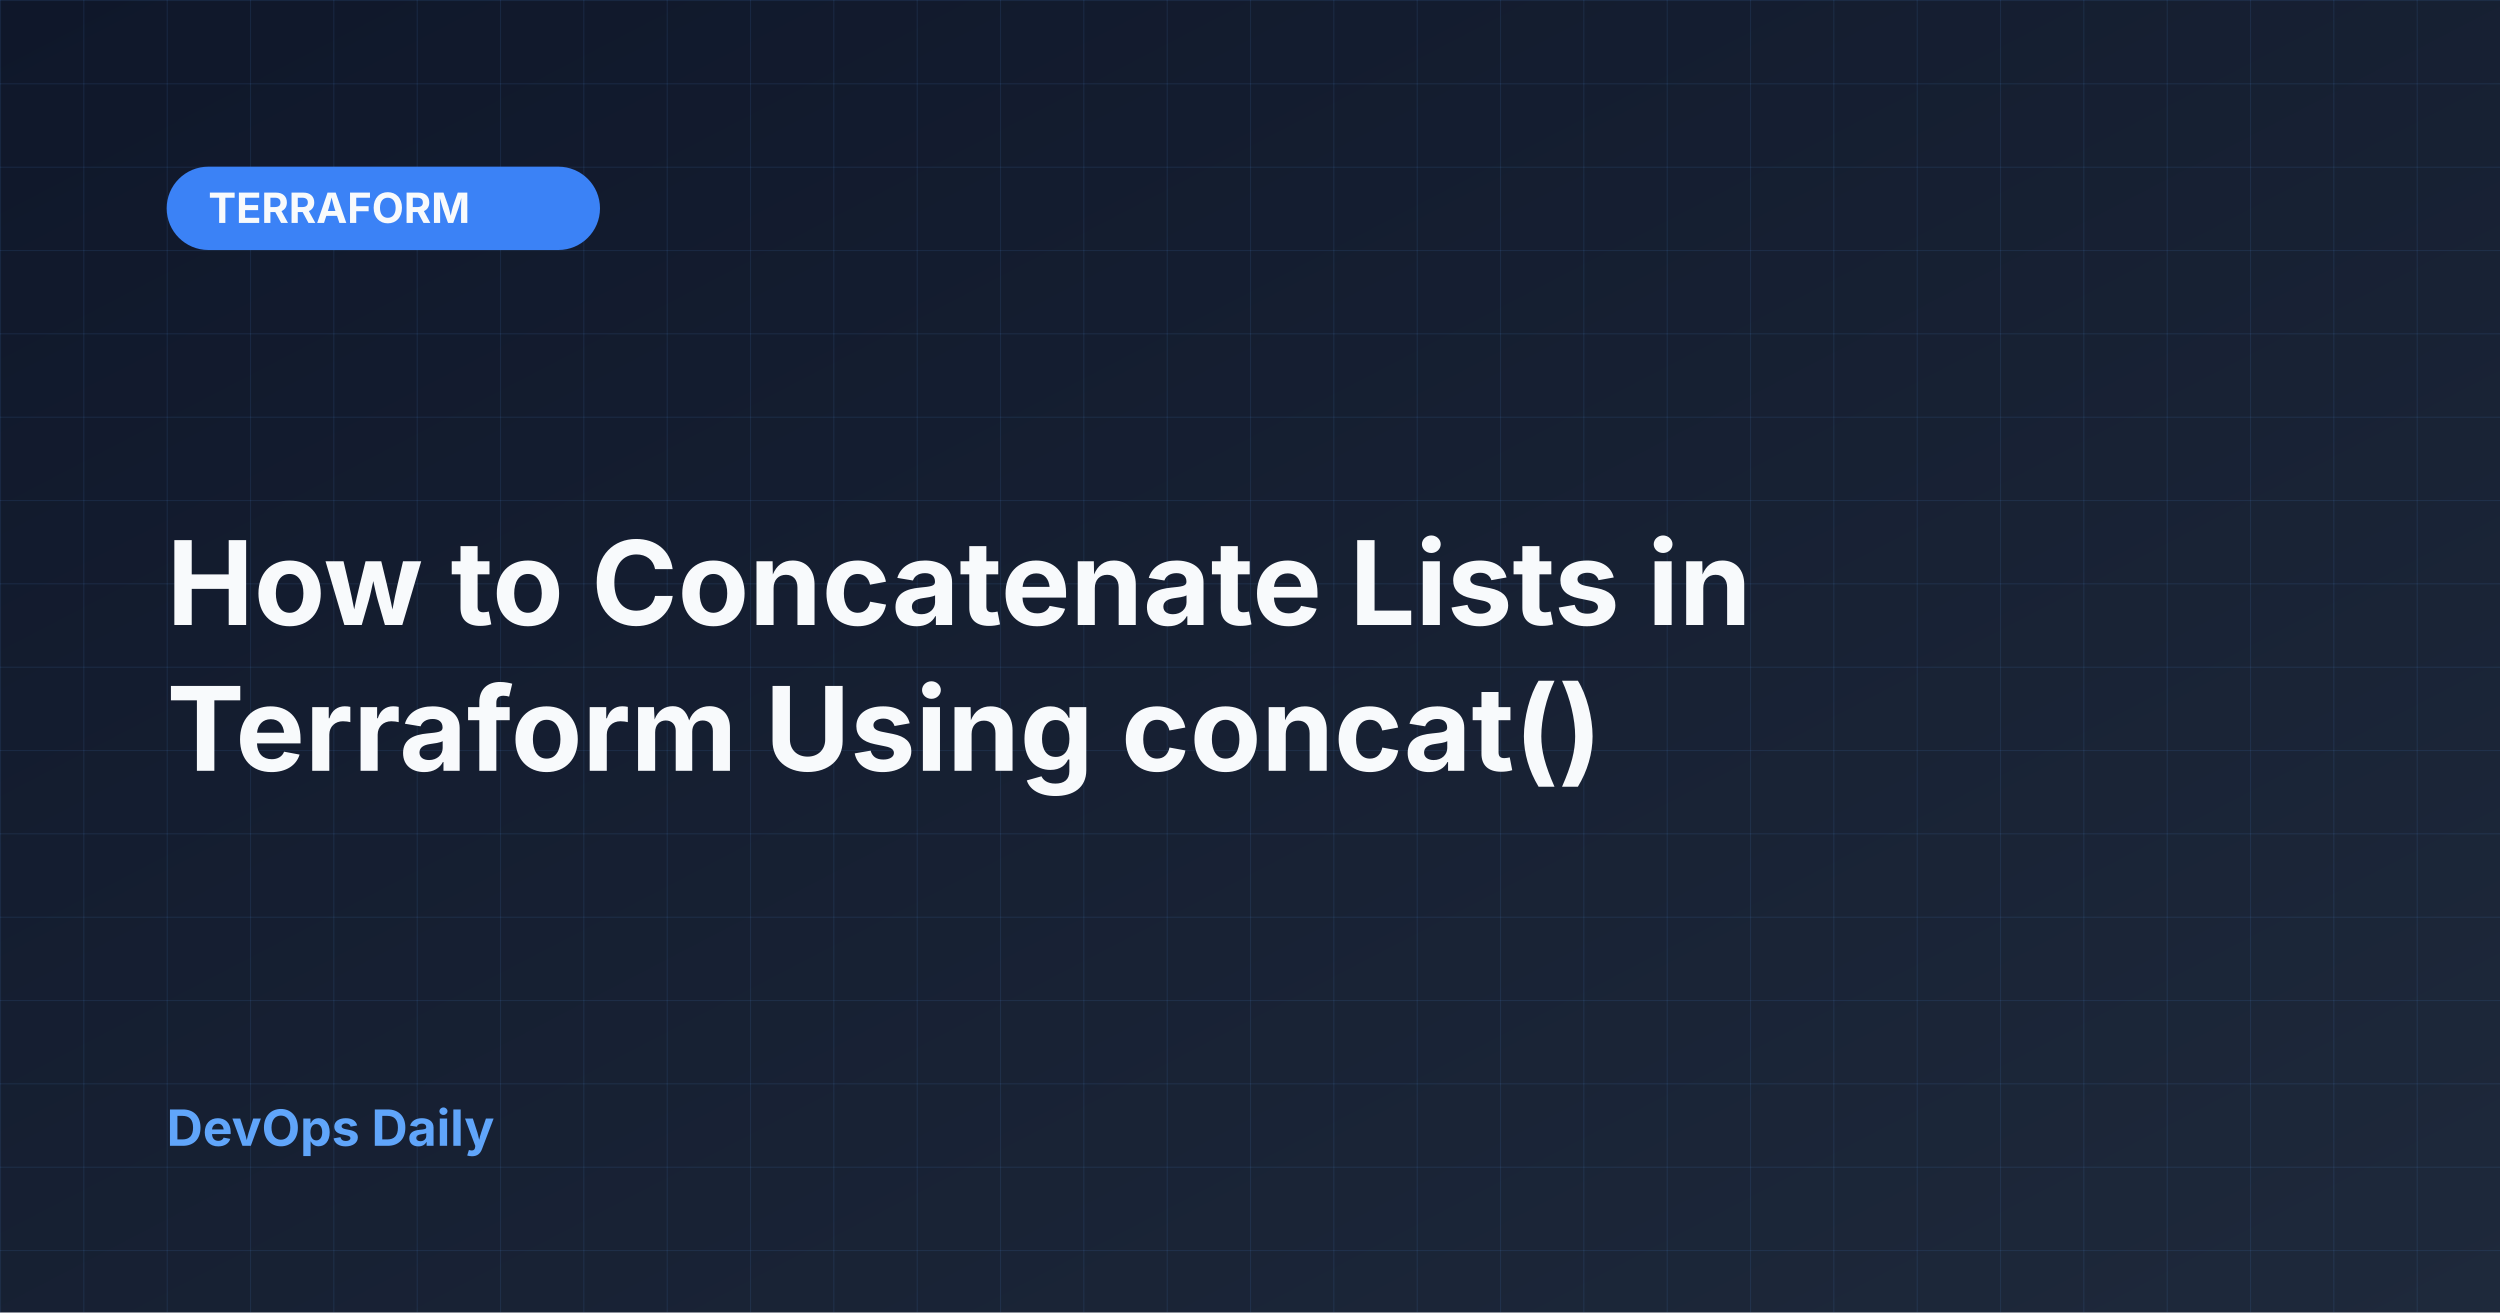
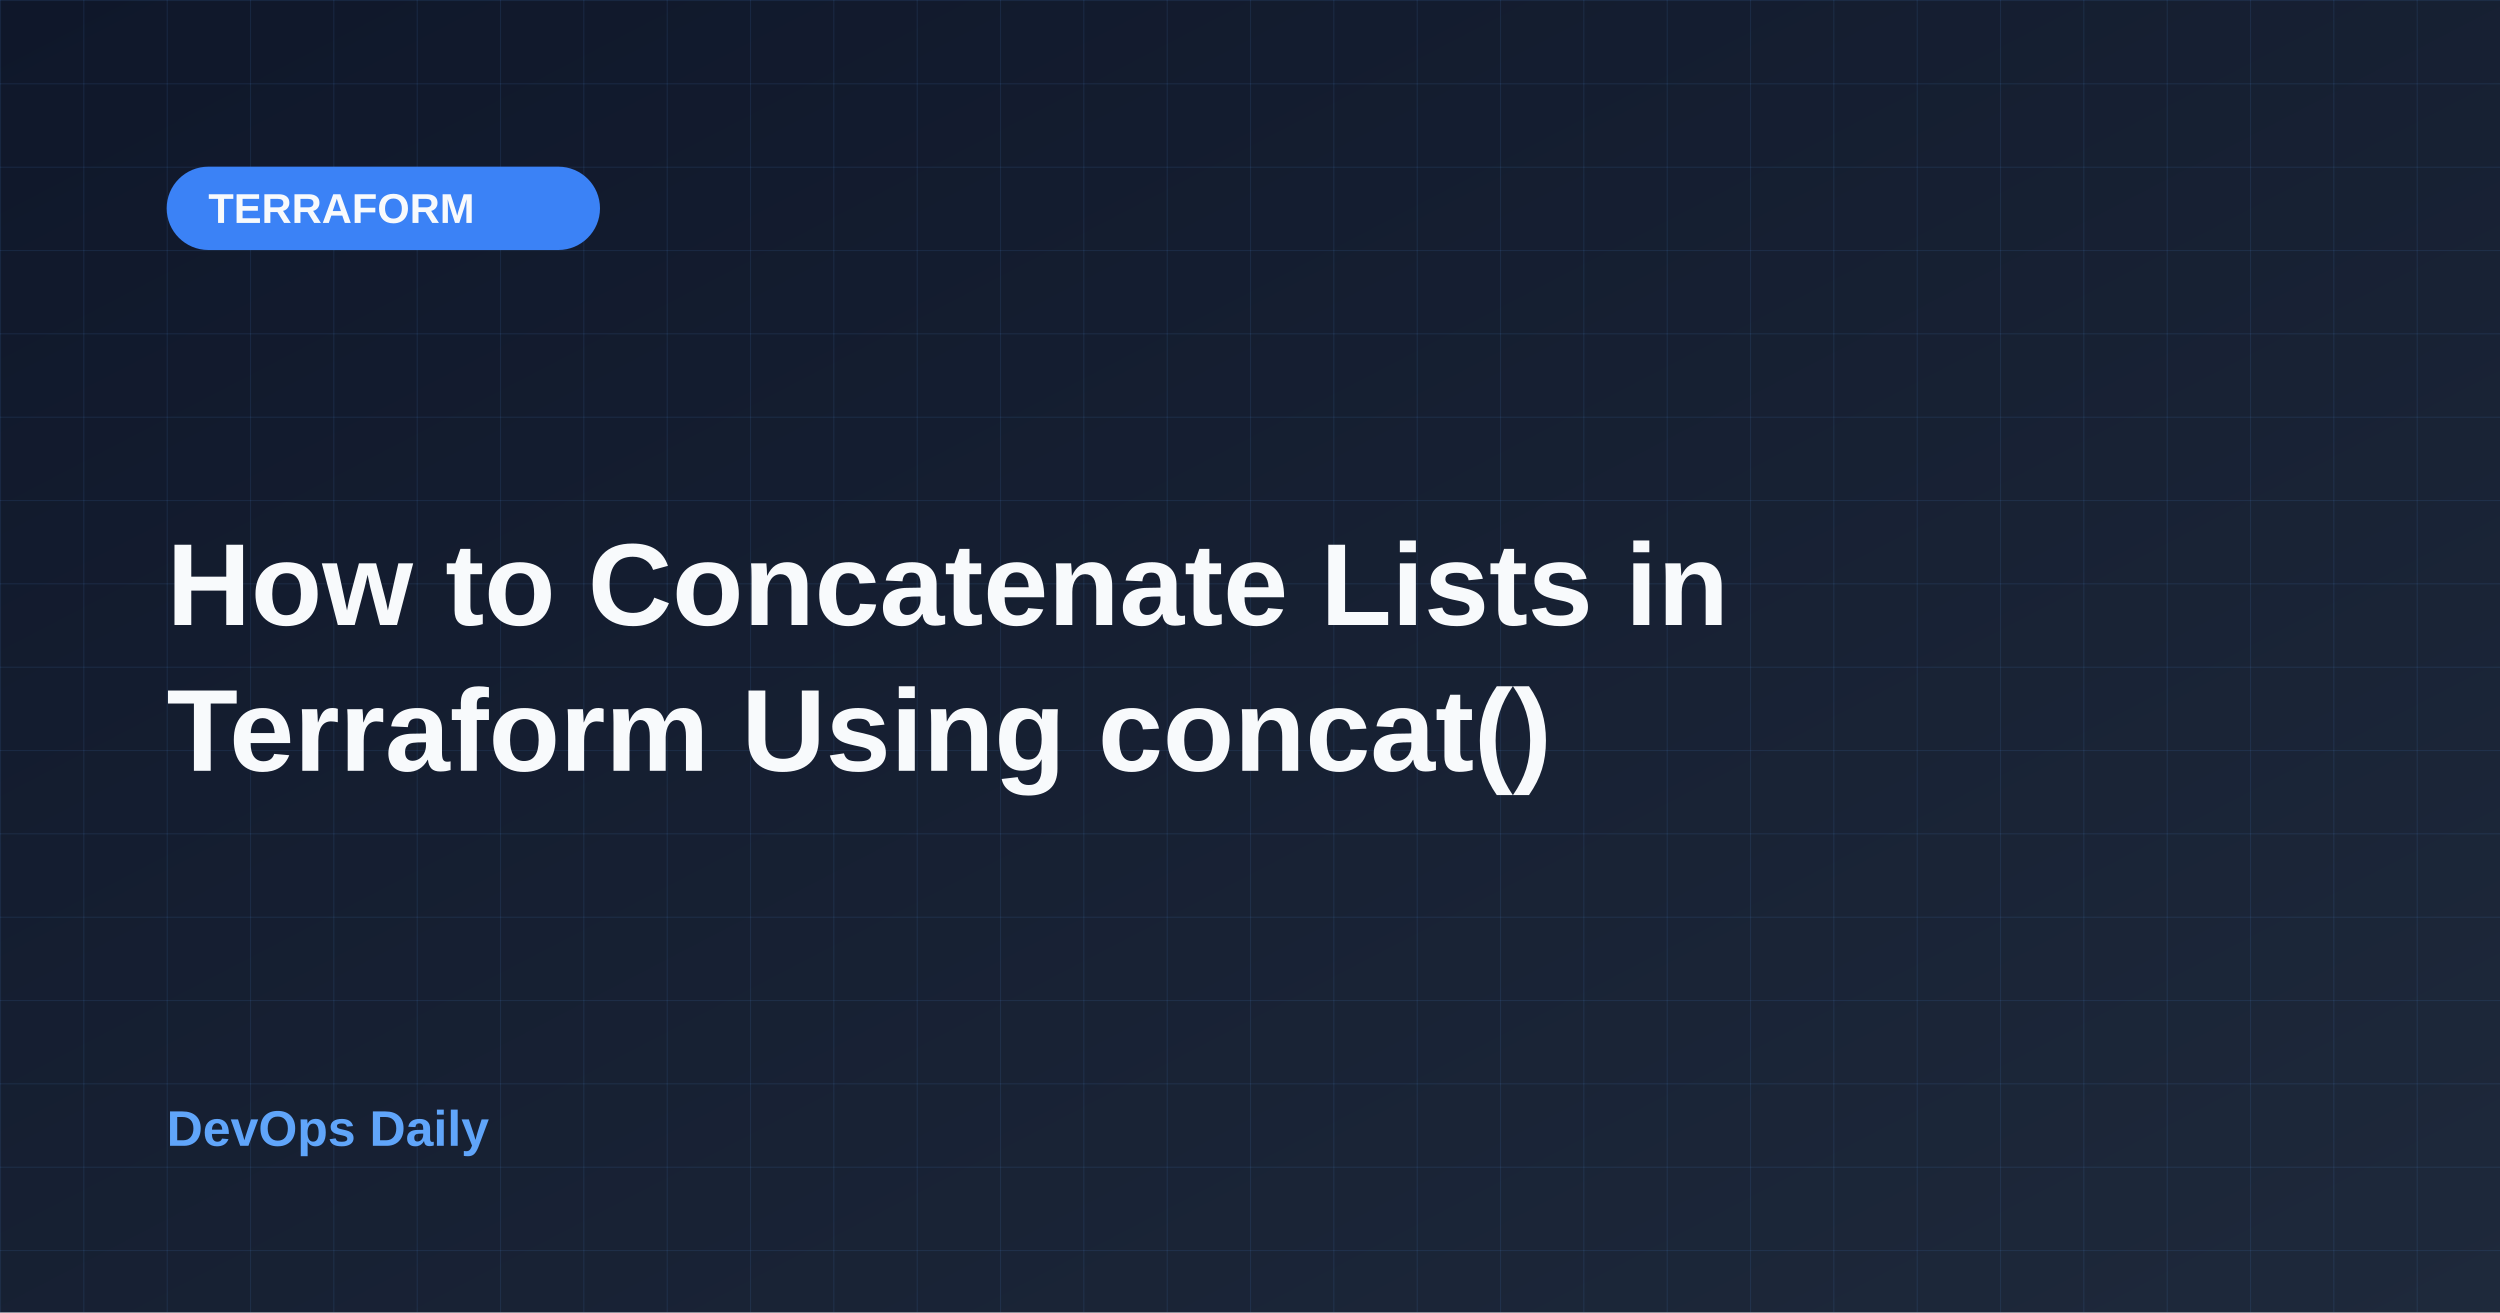
<svg xmlns="http://www.w3.org/2000/svg" width="1200" height="630">
  <defs>
    <linearGradient id="bgGradient" x1="0%" y1="0%" x2="100%" y2="100%">
      <stop offset="0%" style="stop-color:#0f172a;stop-opacity:1" />
      <stop offset="100%" style="stop-color:#1e293b;stop-opacity:1" />
    </linearGradient>
    <pattern id="grid" x="0" y="0" width="40" height="40" patternUnits="userSpaceOnUse">
      <line x1="0" y1="0" x2="0" y2="40" stroke="#60a5fa" stroke-width="1" opacity="0.1" />
      <line x1="0" y1="0" x2="40" y2="0" stroke="#60a5fa" stroke-width="1" opacity="0.1" />
    </pattern>
  </defs>
  <rect width="1200" height="630" fill="url(#bgGradient)" />
  <rect width="1200" height="630" fill="url(#grid)" />
  <rect x="80" y="80" width="208" height="40" rx="20" fill="#3b82f6" />
-   <text x="100" y="107" font-family="system-ui, -apple-system, sans-serif" font-size="20" font-weight="bold" fill="#f8fafc">TERRAFORM</text>
-   <text x="80" y="300" font-family="system-ui, -apple-system, sans-serif" font-size="56" font-weight="bold" fill="#f8fafc">How to Concatenate Lists in</text>
-   <text x="80" y="370" font-family="system-ui, -apple-system, sans-serif" font-size="56" font-weight="bold" fill="#f8fafc">Terraform Using concat()</text>
-   <text x="80" y="550" font-family="system-ui, -apple-system, sans-serif" font-size="24" font-weight="bold" fill="#60a5fa">DevOps Daily</text>
+   <text x="100" y="107" font-family="Arial, sans-serif" font-size="20" font-weight="bold" fill="#f8fafc">TERRAFORM</text>
+   <text x="80" y="300" font-family="Arial, sans-serif" font-size="56" font-weight="bold" fill="#f8fafc">How to Concatenate Lists in</text>
+   <text x="80" y="370" font-family="Arial, sans-serif" font-size="56" font-weight="bold" fill="#f8fafc">Terraform Using concat()</text>
+   <text x="80" y="550" font-family="Arial, sans-serif" font-size="24" font-weight="bold" fill="#60a5fa">DevOps Daily</text>
</svg>
